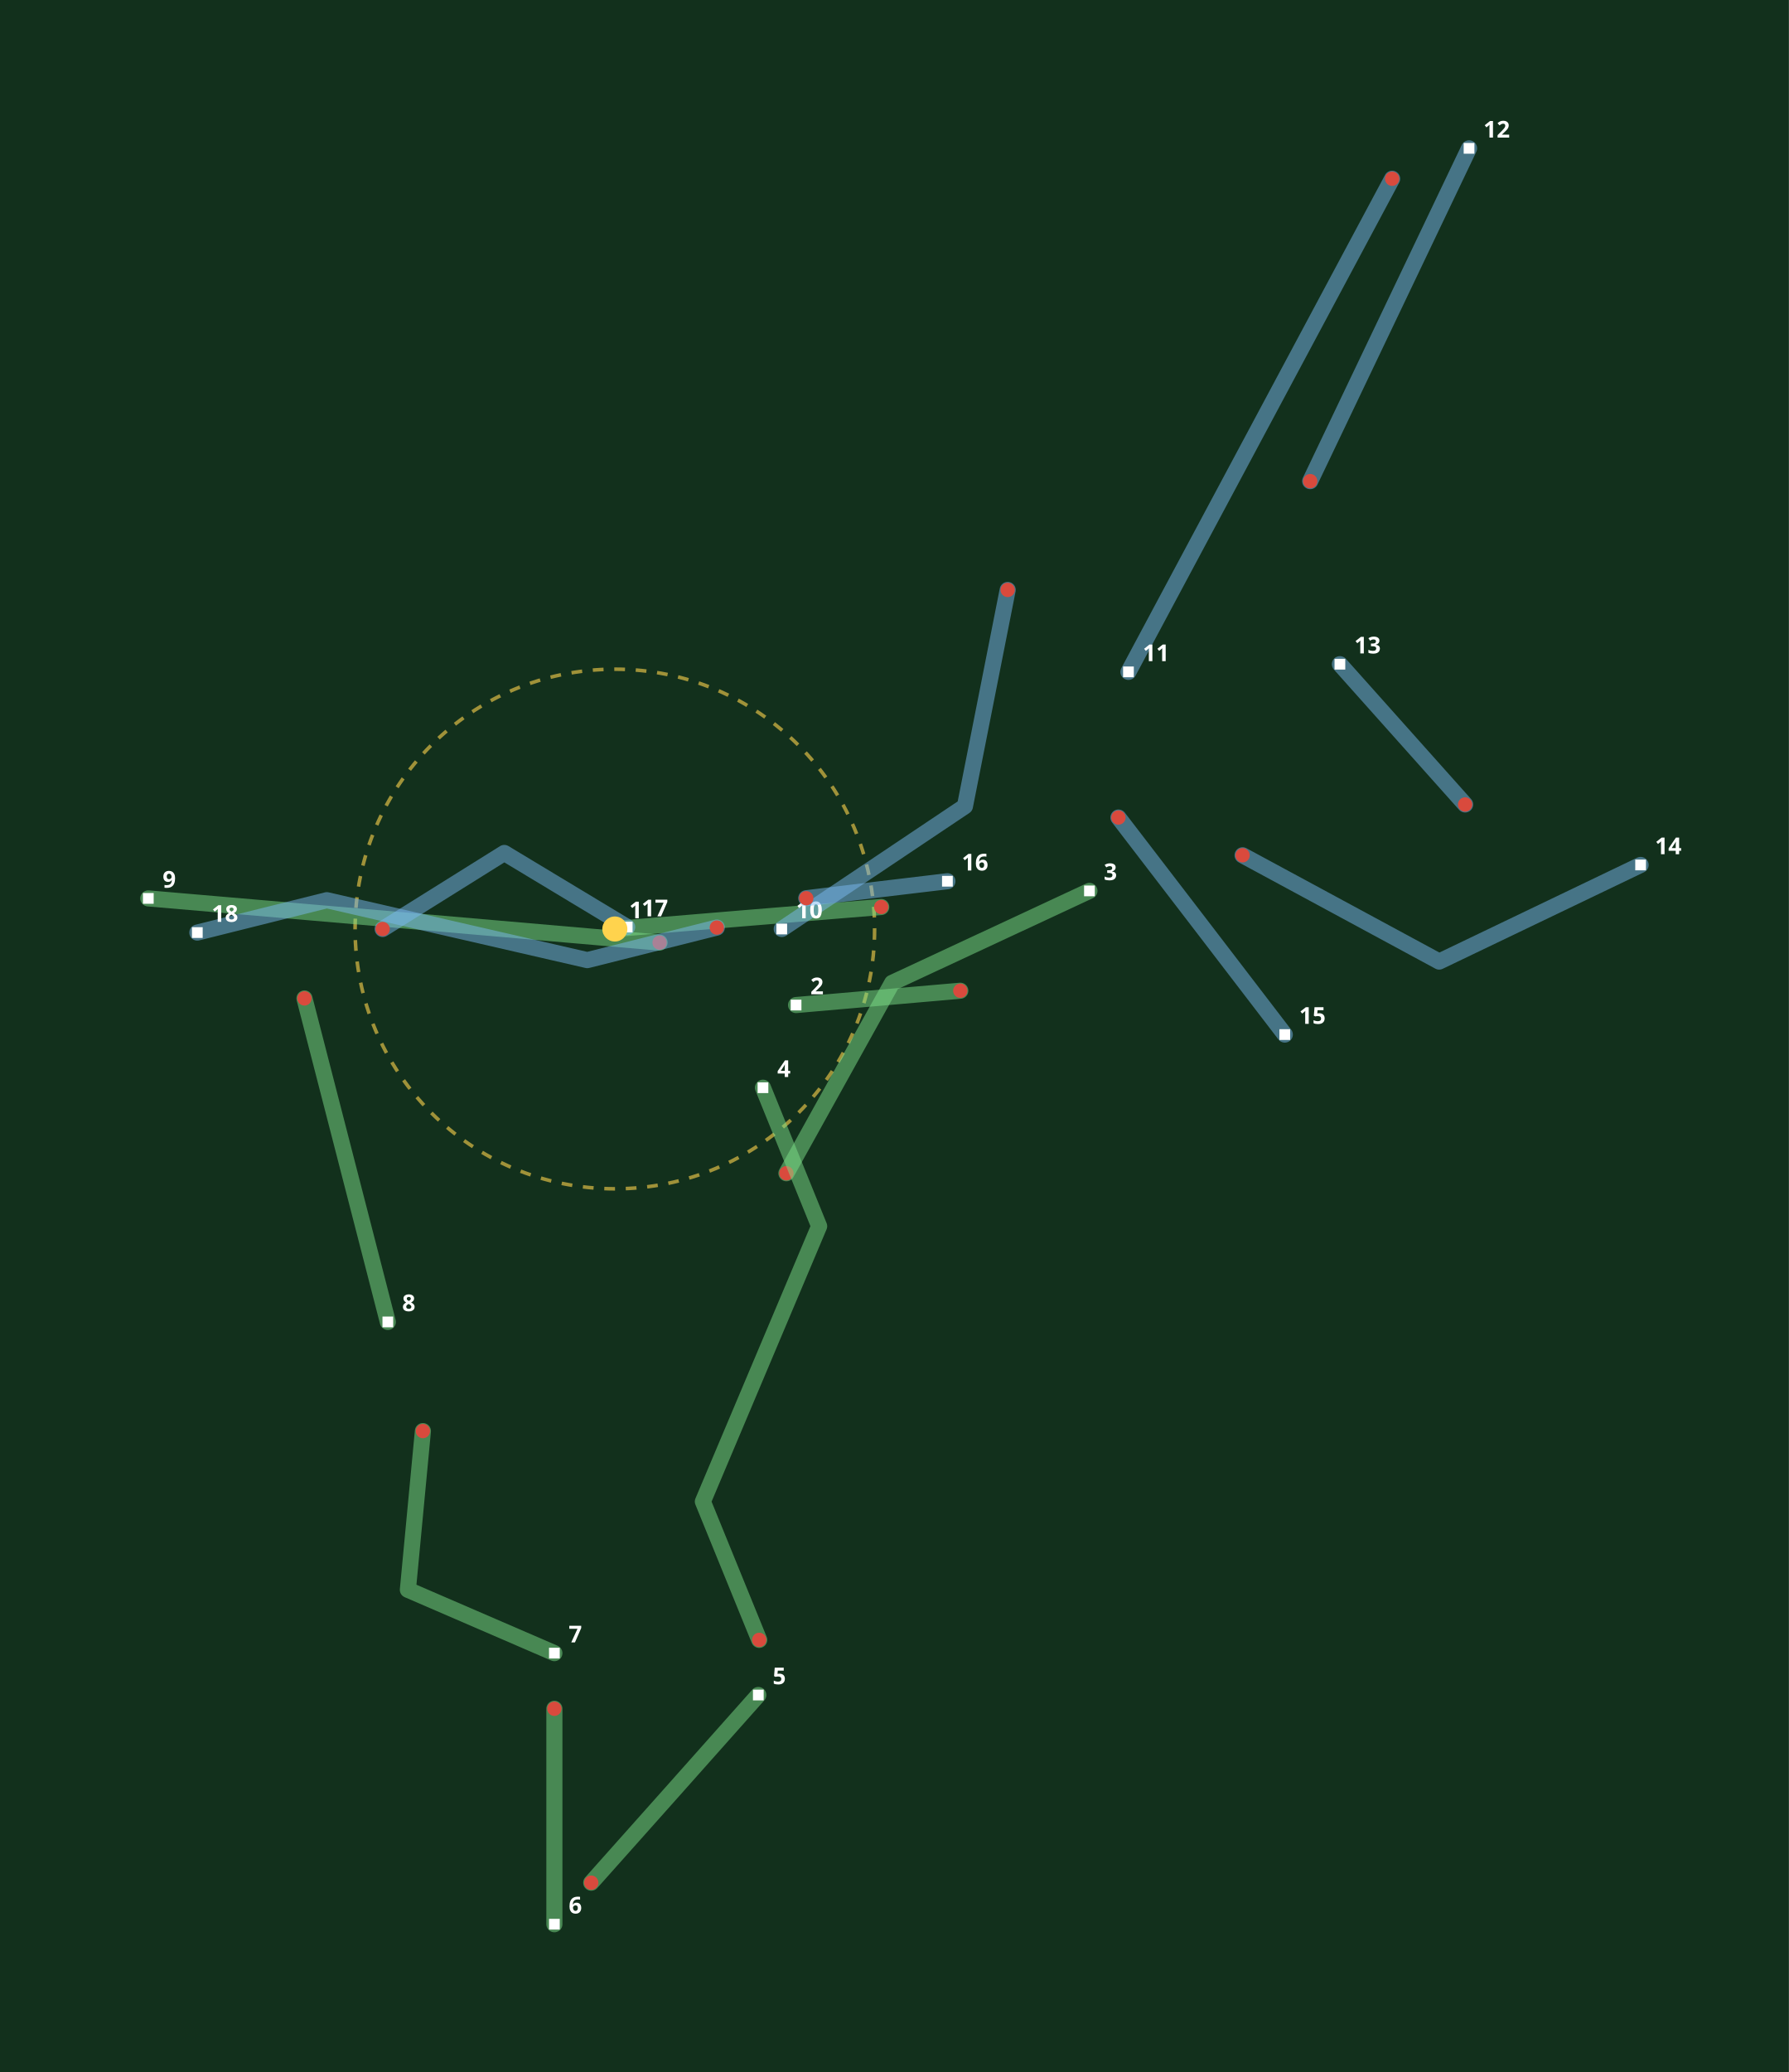
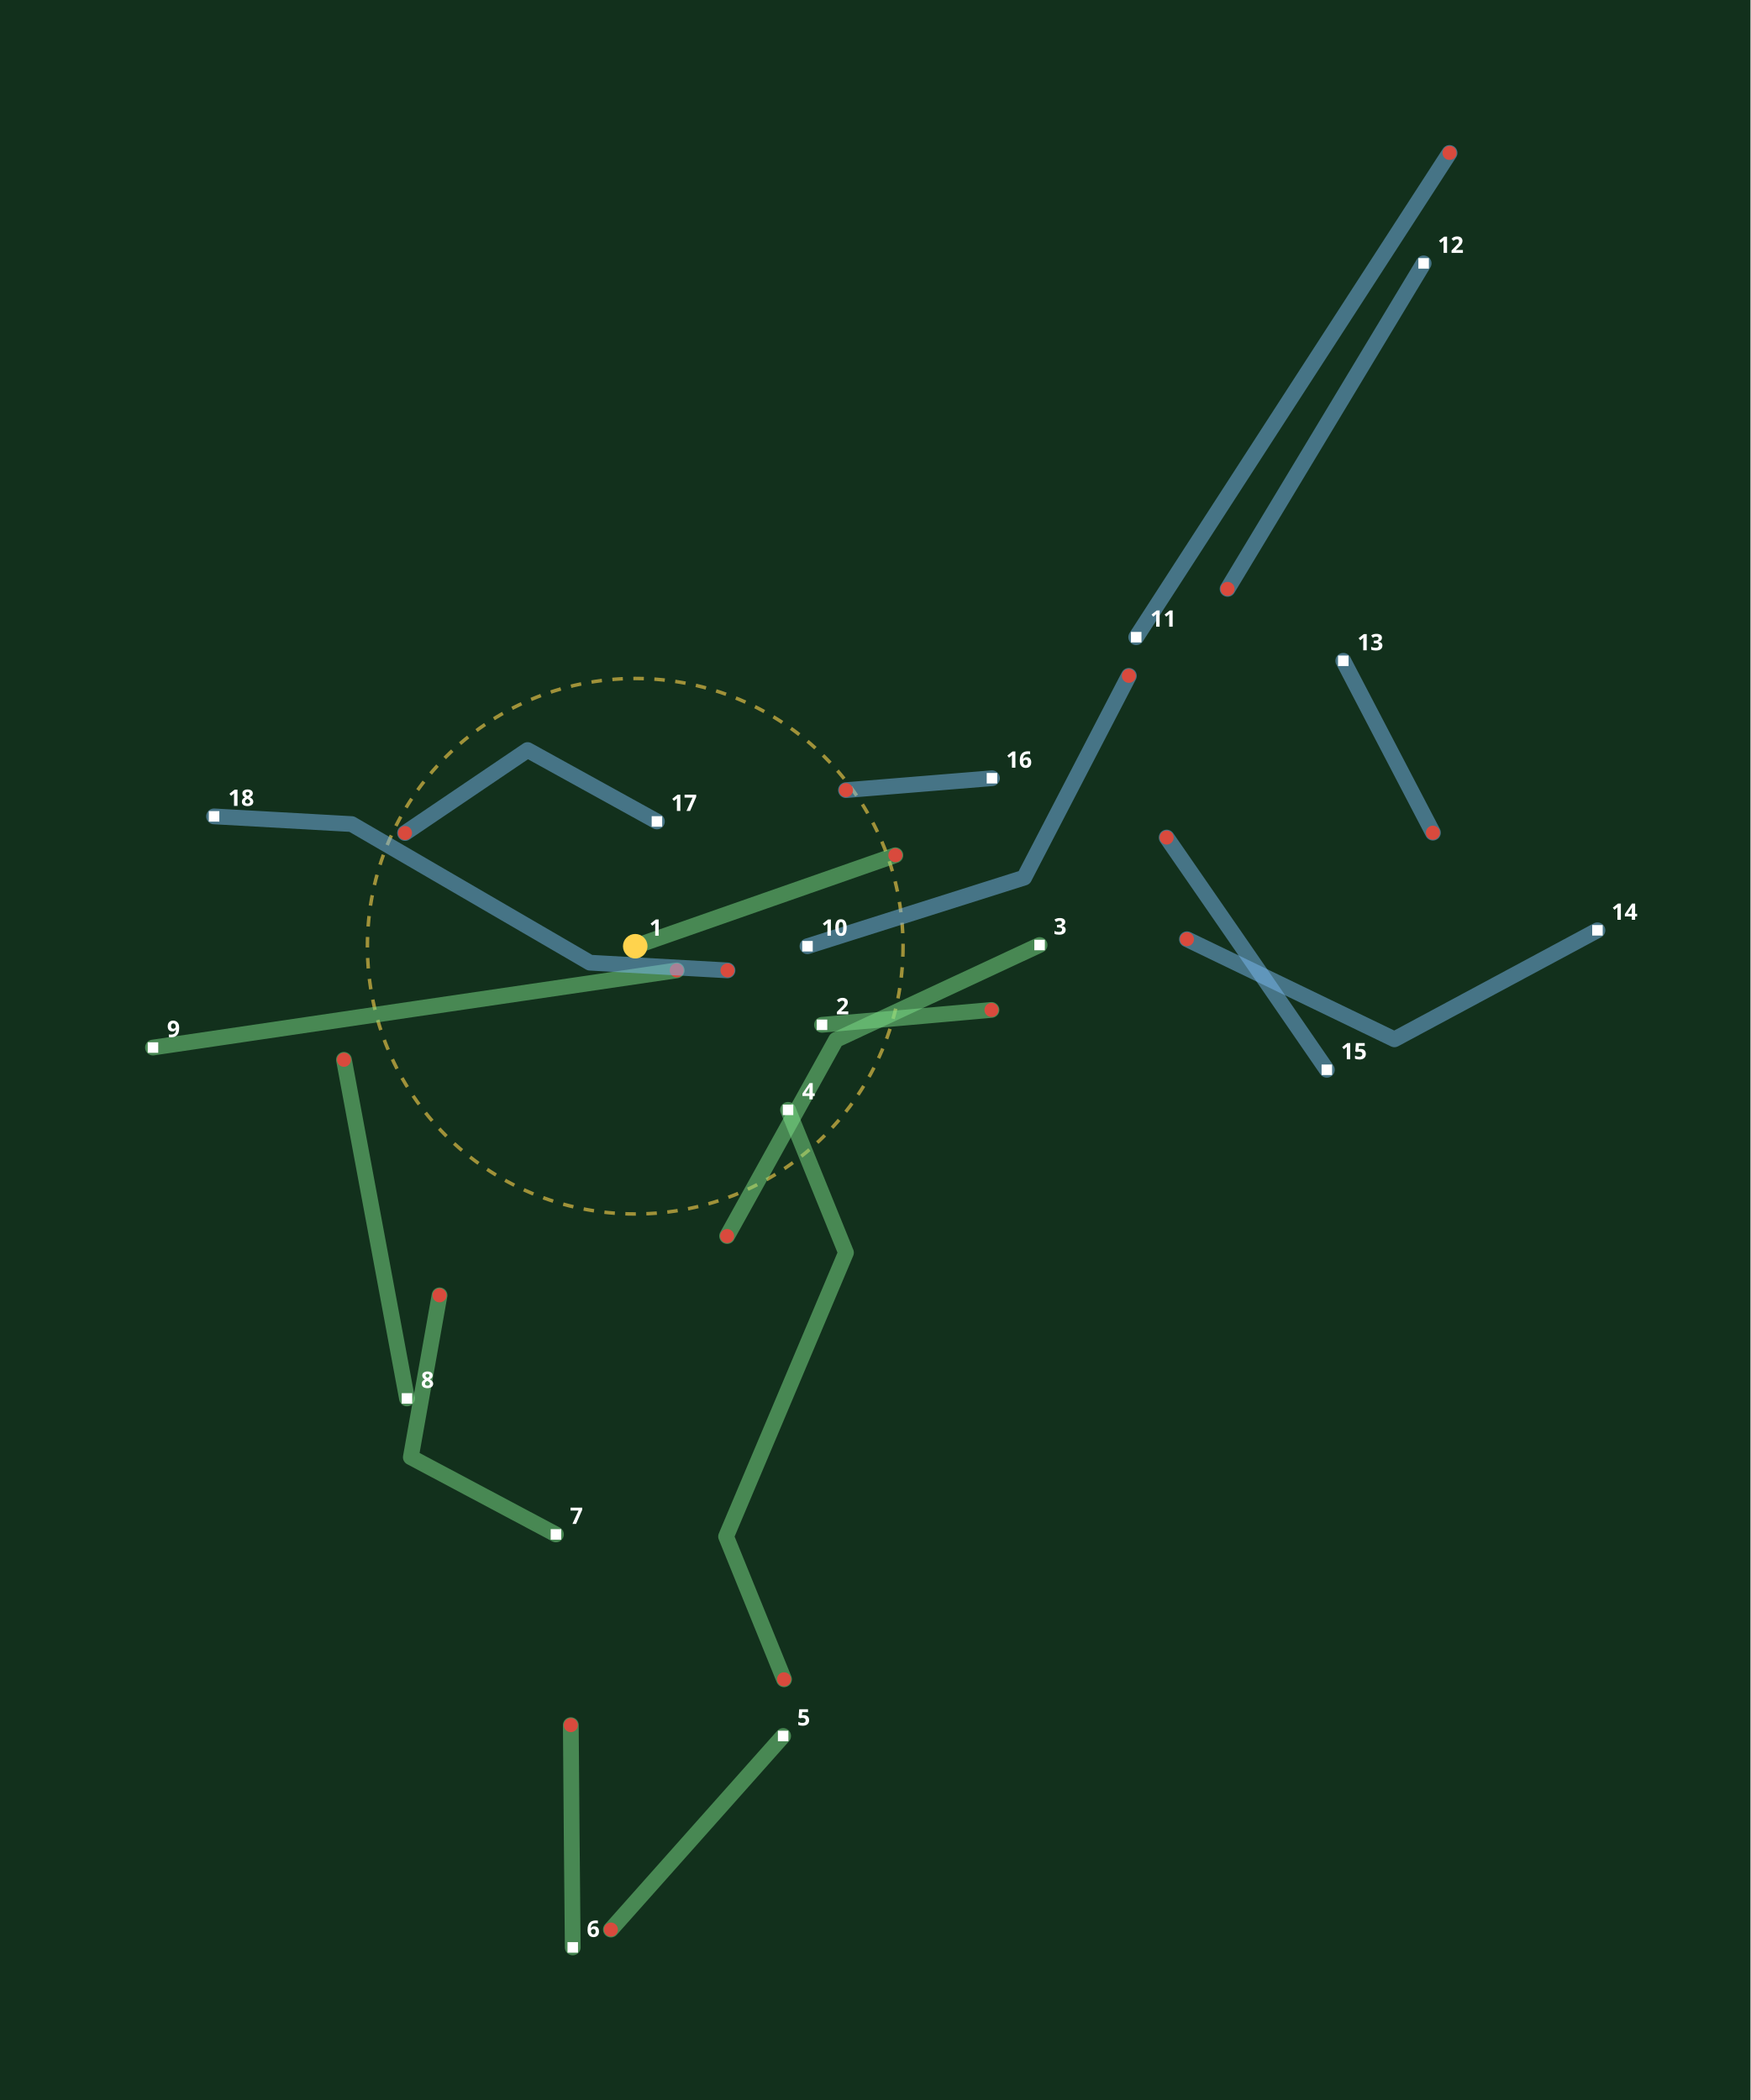
- <svg xmlns="http://www.w3.org/2000/svg" width="1000" height="1158" viewBox="0 0 1000 1158">
-   <rect width="1000" height="1158" fill="#12301c" />
-   <circle cx="343.7" cy="519.2" r="145.2" fill="none" stroke="#ffd34d" stroke-width="2" stroke-opacity="0.6" stroke-dasharray="6 6" />
-   <polyline points="343.7 519.2 418.1 513 492.6 506.9" fill="none" stroke="#7ee08a" stroke-width="9" stroke-opacity="0.5" stroke-linecap="round" stroke-linejoin="round" />
-   <rect x="340.7" y="516.2" width="6" height="6" fill="#ffffff" />
-   <circle cx="492.6" cy="506.9" r="4" fill="#d94a3d" />
-   <text x="351.7" y="513.2" fill="#ffffff" font-family="sans-serif" font-size="13" font-weight="600">1</text>
-   <polyline points="445 561.7 490.9 557.7 536.8 553.7" fill="none" stroke="#7ee08a" stroke-width="9" stroke-opacity="0.5" stroke-linecap="round" stroke-linejoin="round" />
-   <rect x="442" y="558.7" width="6" height="6" fill="#ffffff" />
-   <circle cx="536.8" cy="553.7" r="4" fill="#d94a3d" />
-   <text x="453" y="555.7" fill="#ffffff" font-family="sans-serif" font-size="13" font-weight="600">2</text>
-   <polyline points="609 497.9 498.7 549.3 439.6 655.7" fill="none" stroke="#7ee08a" stroke-width="9" stroke-opacity="0.5" stroke-linecap="round" stroke-linejoin="round" />
-   <rect x="606" y="494.9" width="6" height="6" fill="#ffffff" />
-   <circle cx="439.6" cy="655.7" r="4" fill="#d94a3d" />
-   <text x="617" y="491.9" fill="#ffffff" font-family="sans-serif" font-size="13" font-weight="600">3</text>
-   <polyline points="426.5 607.9 457.9 685.3 392.9 839.2 424.4 916.5" fill="none" stroke="#7ee08a" stroke-width="9" stroke-opacity="0.5" stroke-linecap="round" stroke-linejoin="round" />
-   <rect x="423.5" y="604.9" width="6" height="6" fill="#ffffff" />
-   <circle cx="424.4" cy="916.5" r="4" fill="#d94a3d" />
-   <text x="434.5" y="601.9" fill="#ffffff" font-family="sans-serif" font-size="13" font-weight="600">4</text>
-   <polyline points="423.9 947.3 377.2 999.8 330.5 1052.2" fill="none" stroke="#7ee08a" stroke-width="9" stroke-opacity="0.5" stroke-linecap="round" stroke-linejoin="round" />
-   <rect x="420.9" y="944.3" width="6" height="6" fill="#ffffff" />
-   <circle cx="330.5" cy="1052.2" r="4" fill="#d94a3d" />
-   <text x="431.9" y="941.3" fill="#ffffff" font-family="sans-serif" font-size="13" font-weight="600">5</text>
-   <polyline points="309.9 1075.4 309.9 1015.2 309.9 955" fill="none" stroke="#7ee08a" stroke-width="9" stroke-opacity="0.5" stroke-linecap="round" stroke-linejoin="round" />
-   <rect x="306.9" y="1072.4" width="6" height="6" fill="#ffffff" />
-   <circle cx="309.9" cy="955" r="4" fill="#d94a3d" />
-   <text x="317.9" y="1069.4" fill="#ffffff" font-family="sans-serif" font-size="13" font-weight="600">6</text>
-   <polyline points="309.9 923.9 228 888.5 236.4 799.8" fill="none" stroke="#7ee08a" stroke-width="9" stroke-opacity="0.5" stroke-linecap="round" stroke-linejoin="round" />
-   <rect x="306.9" y="920.9" width="6" height="6" fill="#ffffff" />
-   <circle cx="236.4" cy="799.8" r="4" fill="#d94a3d" />
-   <text x="317.9" y="917.9" fill="#ffffff" font-family="sans-serif" font-size="13" font-weight="600">7</text>
-   <polyline points="216.8 738.8 193.5 648.4 170.2 558" fill="none" stroke="#7ee08a" stroke-width="9" stroke-opacity="0.5" stroke-linecap="round" stroke-linejoin="round" />
-   <rect x="213.8" y="735.8" width="6" height="6" fill="#ffffff" />
-   <circle cx="170.2" cy="558" r="4" fill="#d94a3d" />
-   <text x="224.8" y="732.8" fill="#ffffff" font-family="sans-serif" font-size="13" font-weight="600">8</text>
-   <polyline points="82.9 502.1 225.8 514.4 368.7 526.8" fill="none" stroke="#7ee08a" stroke-width="9" stroke-opacity="0.5" stroke-linecap="round" stroke-linejoin="round" />
-   <rect x="79.9" y="499.1" width="6" height="6" fill="#ffffff" />
-   <circle cx="368.7" cy="526.8" r="4" fill="#d94a3d" />
-   <text x="90.9" y="496.1" fill="#ffffff" font-family="sans-serif" font-size="13" font-weight="600">9</text>
-   <polyline points="437 519.2 539.4 450.6 563.3 329.7" fill="none" stroke="#7ab8f0" stroke-width="9" stroke-opacity="0.5" stroke-linecap="round" stroke-linejoin="round" />
-   <rect x="434" y="516.2" width="6" height="6" fill="#ffffff" />
-   <circle cx="563.3" cy="329.7" r="4" fill="#d94a3d" />
-   <text x="445" y="513.2" fill="#ffffff" font-family="sans-serif" font-size="13" font-weight="600">10</text>
-   <polyline points="630.8 375.5 704.5 237.7 778.2 99.9" fill="none" stroke="#7ab8f0" stroke-width="9" stroke-opacity="0.5" stroke-linecap="round" stroke-linejoin="round" />
-   <rect x="627.8" y="372.5" width="6" height="6" fill="#ffffff" />
-   <circle cx="778.2" cy="99.9" r="4" fill="#d94a3d" />
-   <text x="638.8" y="369.5" fill="#ffffff" font-family="sans-serif" font-size="13" font-weight="600">11</text>
-   <polyline points="821.2 82.9 776.8 175.9 732.4 268.9" fill="none" stroke="#7ab8f0" stroke-width="9" stroke-opacity="0.5" stroke-linecap="round" stroke-linejoin="round" />
-   <rect x="818.2" y="79.9" width="6" height="6" fill="#ffffff" />
-   <circle cx="732.4" cy="268.9" r="4" fill="#d94a3d" />
-   <text x="829.2" y="76.9" fill="#ffffff" font-family="sans-serif" font-size="13" font-weight="600">12</text>
-   <polyline points="749 371.2 784 410.4 819 449.6" fill="none" stroke="#7ab8f0" stroke-width="9" stroke-opacity="0.5" stroke-linecap="round" stroke-linejoin="round" />
-   <rect x="746" y="368.2" width="6" height="6" fill="#ffffff" />
-   <circle cx="819" cy="449.6" r="4" fill="#d94a3d" />
-   <text x="757" y="365.2" fill="#ffffff" font-family="sans-serif" font-size="13" font-weight="600">13</text>
-   <polyline points="917.1 483.4 804.5 537.4 694.6 478" fill="none" stroke="#7ab8f0" stroke-width="9" stroke-opacity="0.5" stroke-linecap="round" stroke-linejoin="round" />
-   <rect x="914.1" y="480.4" width="6" height="6" fill="#ffffff" />
-   <circle cx="694.6" cy="478" r="4" fill="#d94a3d" />
-   <text x="925.1" y="477.4" fill="#ffffff" font-family="sans-serif" font-size="13" font-weight="600">14</text>
-   <polyline points="718.2 578.2 671.7 517.5 625.2 456.9" fill="none" stroke="#7ab8f0" stroke-width="9" stroke-opacity="0.5" stroke-linecap="round" stroke-linejoin="round" />
-   <rect x="715.2" y="575.2" width="6" height="6" fill="#ffffff" />
-   <circle cx="625.2" cy="456.9" r="4" fill="#d94a3d" />
-   <text x="726.2" y="572.2" fill="#ffffff" font-family="sans-serif" font-size="13" font-weight="600">15</text>
-   <polyline points="529.6 492.5 490.2 497.2 450.7 502" fill="none" stroke="#7ab8f0" stroke-width="9" stroke-opacity="0.5" stroke-linecap="round" stroke-linejoin="round" />
-   <rect x="526.6" y="489.5" width="6" height="6" fill="#ffffff" />
-   <circle cx="450.7" cy="502" r="4" fill="#d94a3d" />
-   <text x="537.6" y="486.5" fill="#ffffff" font-family="sans-serif" font-size="13" font-weight="600">16</text>
-   <polyline points="350.6 518.1 281.9 476.7 213.9 519.2" fill="none" stroke="#7ab8f0" stroke-width="9" stroke-opacity="0.5" stroke-linecap="round" stroke-linejoin="round" />
-   <rect x="347.6" y="515.1" width="6" height="6" fill="#ffffff" />
-   <circle cx="213.9" cy="519.2" r="4" fill="#d94a3d" />
-   <text x="358.6" y="512.1" fill="#ffffff" font-family="sans-serif" font-size="13" font-weight="600">17</text>
-   <polyline points="110.3 521.2 182.7 503.1 328.3 536.6 400.7 518.4" fill="none" stroke="#7ab8f0" stroke-width="9" stroke-opacity="0.5" stroke-linecap="round" stroke-linejoin="round" />
-   <rect x="107.3" y="518.2" width="6" height="6" fill="#ffffff" />
-   <circle cx="400.7" cy="518.4" r="4" fill="#d94a3d" />
-   <text x="118.3" y="515.2" fill="#ffffff" font-family="sans-serif" font-size="13" font-weight="600">18</text>
-   <circle cx="343.7" cy="519.2" r="7" fill="#ffd34d" />
+ <svg xmlns="http://www.w3.org/2000/svg" width="1000" height="1200" viewBox="0 0 1000 1200">
+   <rect width="1000" height="1200" fill="#12301c" />
+   <circle cx="362.9" cy="540.7" r="153" fill="none" stroke="#ffd34d" stroke-width="2" stroke-opacity="0.6" stroke-dasharray="6 6" />
+   <polyline points="362.9 540.7 437.2 514.7 511.5 488.7" fill="none" stroke="#7ee08a" stroke-width="9" stroke-opacity="0.5" stroke-linecap="round" stroke-linejoin="round" />
+   <rect x="359.9" y="537.7" width="6" height="6" fill="#ffffff" />
+   <circle cx="511.5" cy="488.7" r="4" fill="#d94a3d" />
+   <text x="370.9" y="534.7" fill="#ffffff" font-family="sans-serif" font-size="13" font-weight="600">1</text>
+   <polyline points="469.6 585.6 518 581.4 566.4 577.1" fill="none" stroke="#7ee08a" stroke-width="9" stroke-opacity="0.5" stroke-linecap="round" stroke-linejoin="round" />
+   <rect x="466.6" y="582.6" width="6" height="6" fill="#ffffff" />
+   <circle cx="566.4" cy="577.1" r="4" fill="#d94a3d" />
+   <text x="477.6" y="579.6" fill="#ffffff" font-family="sans-serif" font-size="13" font-weight="600">2</text>
+   <polyline points="593.9 540 477.6 594.2 415.4 706.3" fill="none" stroke="#7ee08a" stroke-width="9" stroke-opacity="0.5" stroke-linecap="round" stroke-linejoin="round" />
+   <rect x="590.9" y="537" width="6" height="6" fill="#ffffff" />
+   <circle cx="415.4" cy="706.3" r="4" fill="#d94a3d" />
+   <text x="601.9" y="534" fill="#ffffff" font-family="sans-serif" font-size="13" font-weight="600">3</text>
+   <polyline points="450.2 634.2 483.3 715.8 414.8 878 447.9 959.6" fill="none" stroke="#7ee08a" stroke-width="9" stroke-opacity="0.5" stroke-linecap="round" stroke-linejoin="round" />
+   <rect x="447.2" y="631.2" width="6" height="6" fill="#ffffff" />
+   <circle cx="447.9" cy="959.6" r="4" fill="#d94a3d" />
+   <text x="458.2" y="628.2" fill="#ffffff" font-family="sans-serif" font-size="13" font-weight="600">4</text>
+   <polyline points="447.4 992 398.2 1047.3 349 1102.6" fill="none" stroke="#7ee08a" stroke-width="9" stroke-opacity="0.5" stroke-linecap="round" stroke-linejoin="round" />
+   <rect x="444.4" y="989" width="6" height="6" fill="#ffffff" />
+   <circle cx="349" cy="1102.6" r="4" fill="#d94a3d" />
+   <text x="455.4" y="986" fill="#ffffff" font-family="sans-serif" font-size="13" font-weight="600">5</text>
+   <polyline points="327.2 1112.8 326.6 1049.3 326.1 985.8" fill="none" stroke="#7ee08a" stroke-width="9" stroke-opacity="0.5" stroke-linecap="round" stroke-linejoin="round" />
+   <rect x="324.2" y="1109.8" width="6" height="6" fill="#ffffff" />
+   <circle cx="326.1" cy="985.8" r="4" fill="#d94a3d" />
+   <text x="335.2" y="1106.8" fill="#ffffff" font-family="sans-serif" font-size="13" font-weight="600">6</text>
+   <polyline points="317.6 876.8 234.7 832.7 251.1 740.2" fill="none" stroke="#7ee08a" stroke-width="9" stroke-opacity="0.5" stroke-linecap="round" stroke-linejoin="round" />
+   <rect x="314.6" y="873.8" width="6" height="6" fill="#ffffff" />
+   <circle cx="251.1" cy="740.2" r="4" fill="#d94a3d" />
+   <text x="325.6" y="870.8" fill="#ffffff" font-family="sans-serif" font-size="13" font-weight="600">7</text>
+   <polyline points="232.5 799.1 214.5 702.3 196.5 605.6" fill="none" stroke="#7ee08a" stroke-width="9" stroke-opacity="0.5" stroke-linecap="round" stroke-linejoin="round" />
+   <rect x="229.5" y="796.1" width="6" height="6" fill="#ffffff" />
+   <circle cx="196.5" cy="605.6" r="4" fill="#d94a3d" />
+   <text x="240.5" y="793.1" fill="#ffffff" font-family="sans-serif" font-size="13" font-weight="600">8</text>
+   <polyline points="87.4 598.6 237 576.5 386.6 554.5" fill="none" stroke="#7ee08a" stroke-width="9" stroke-opacity="0.5" stroke-linecap="round" stroke-linejoin="round" />
+   <rect x="84.4" y="595.6" width="6" height="6" fill="#ffffff" />
+   <circle cx="386.6" cy="554.5" r="4" fill="#d94a3d" />
+   <text x="95.4" y="592.6" fill="#ffffff" font-family="sans-serif" font-size="13" font-weight="600">9</text>
+   <polyline points="461.3 540.7 585.1 501.5 644.9 386.2" fill="none" stroke="#7ab8f0" stroke-width="9" stroke-opacity="0.5" stroke-linecap="round" stroke-linejoin="round" />
+   <rect x="458.3" y="537.7" width="6" height="6" fill="#ffffff" />
+   <circle cx="644.9" cy="386.2" r="4" fill="#d94a3d" />
+   <text x="469.3" y="534.7" fill="#ffffff" font-family="sans-serif" font-size="13" font-weight="600">10</text>
+   <polyline points="649.1 364.1 738.6 225.7 828.1 87.4" fill="none" stroke="#7ab8f0" stroke-width="9" stroke-opacity="0.5" stroke-linecap="round" stroke-linejoin="round" />
+   <rect x="646.1" y="361.1" width="6" height="6" fill="#ffffff" />
+   <circle cx="828.1" cy="87.4" r="4" fill="#d94a3d" />
+   <text x="657.1" y="358.1" fill="#ffffff" font-family="sans-serif" font-size="13" font-weight="600">11</text>
+   <polyline points="813.3 150.5 757.3 243.5 701.3 336.5" fill="none" stroke="#7ab8f0" stroke-width="9" stroke-opacity="0.5" stroke-linecap="round" stroke-linejoin="round" />
+   <rect x="810.3" y="147.5" width="6" height="6" fill="#ffffff" />
+   <circle cx="701.3" cy="336.5" r="4" fill="#d94a3d" />
+   <text x="821.3" y="144.5" fill="#ffffff" font-family="sans-serif" font-size="13" font-weight="600">12</text>
+   <polyline points="767.4 377.6 793 426.7 818.6 475.8" fill="none" stroke="#7ab8f0" stroke-width="9" stroke-opacity="0.5" stroke-linecap="round" stroke-linejoin="round" />
+   <rect x="764.4" y="374.6" width="6" height="6" fill="#ffffff" />
+   <circle cx="818.6" cy="475.8" r="4" fill="#d94a3d" />
+   <text x="775.4" y="371.6" fill="#ffffff" font-family="sans-serif" font-size="13" font-weight="600">13</text>
+   <polyline points="912.6 531.6 796.6 593.9 678.1 536.7" fill="none" stroke="#7ab8f0" stroke-width="9" stroke-opacity="0.5" stroke-linecap="round" stroke-linejoin="round" />
+   <rect x="909.6" y="528.6" width="6" height="6" fill="#ffffff" />
+   <circle cx="678.1" cy="536.7" r="4" fill="#d94a3d" />
+   <text x="920.6" y="525.6" fill="#ffffff" font-family="sans-serif" font-size="13" font-weight="600">14</text>
+   <polyline points="758 611.3 712.3 544.9 666.5 478.6" fill="none" stroke="#7ab8f0" stroke-width="9" stroke-opacity="0.5" stroke-linecap="round" stroke-linejoin="round" />
+   <rect x="755" y="608.3" width="6" height="6" fill="#ffffff" />
+   <circle cx="666.5" cy="478.6" r="4" fill="#d94a3d" />
+   <text x="766" y="605.3" fill="#ffffff" font-family="sans-serif" font-size="13" font-weight="600">15</text>
+   <polyline points="566.7 444.7 525 448.1 483.3 451.5" fill="none" stroke="#7ab8f0" stroke-width="9" stroke-opacity="0.5" stroke-linecap="round" stroke-linejoin="round" />
+   <rect x="563.7" y="441.7" width="6" height="6" fill="#ffffff" />
+   <circle cx="483.3" cy="451.5" r="4" fill="#d94a3d" />
+   <text x="574.7" y="438.7" fill="#ffffff" font-family="sans-serif" font-size="13" font-weight="600">16</text>
+   <polyline points="375.3 469.4 301.4 428.6 231.4 476" fill="none" stroke="#7ab8f0" stroke-width="9" stroke-opacity="0.5" stroke-linecap="round" stroke-linejoin="round" />
+   <rect x="372.3" y="466.4" width="6" height="6" fill="#ffffff" />
+   <circle cx="231.4" cy="476" r="4" fill="#d94a3d" />
+   <text x="383.3" y="463.4" fill="#ffffff" font-family="sans-serif" font-size="13" font-weight="600">17</text>
+   <polyline points="122.3 466.5 200.9 470.9 337 550.1 415.6 554.5" fill="none" stroke="#7ab8f0" stroke-width="9" stroke-opacity="0.5" stroke-linecap="round" stroke-linejoin="round" />
+   <rect x="119.3" y="463.5" width="6" height="6" fill="#ffffff" />
+   <circle cx="415.6" cy="554.5" r="4" fill="#d94a3d" />
+   <text x="130.3" y="460.5" fill="#ffffff" font-family="sans-serif" font-size="13" font-weight="600">18</text>
+   <circle cx="362.9" cy="540.7" r="7" fill="#ffd34d" />
</svg>
